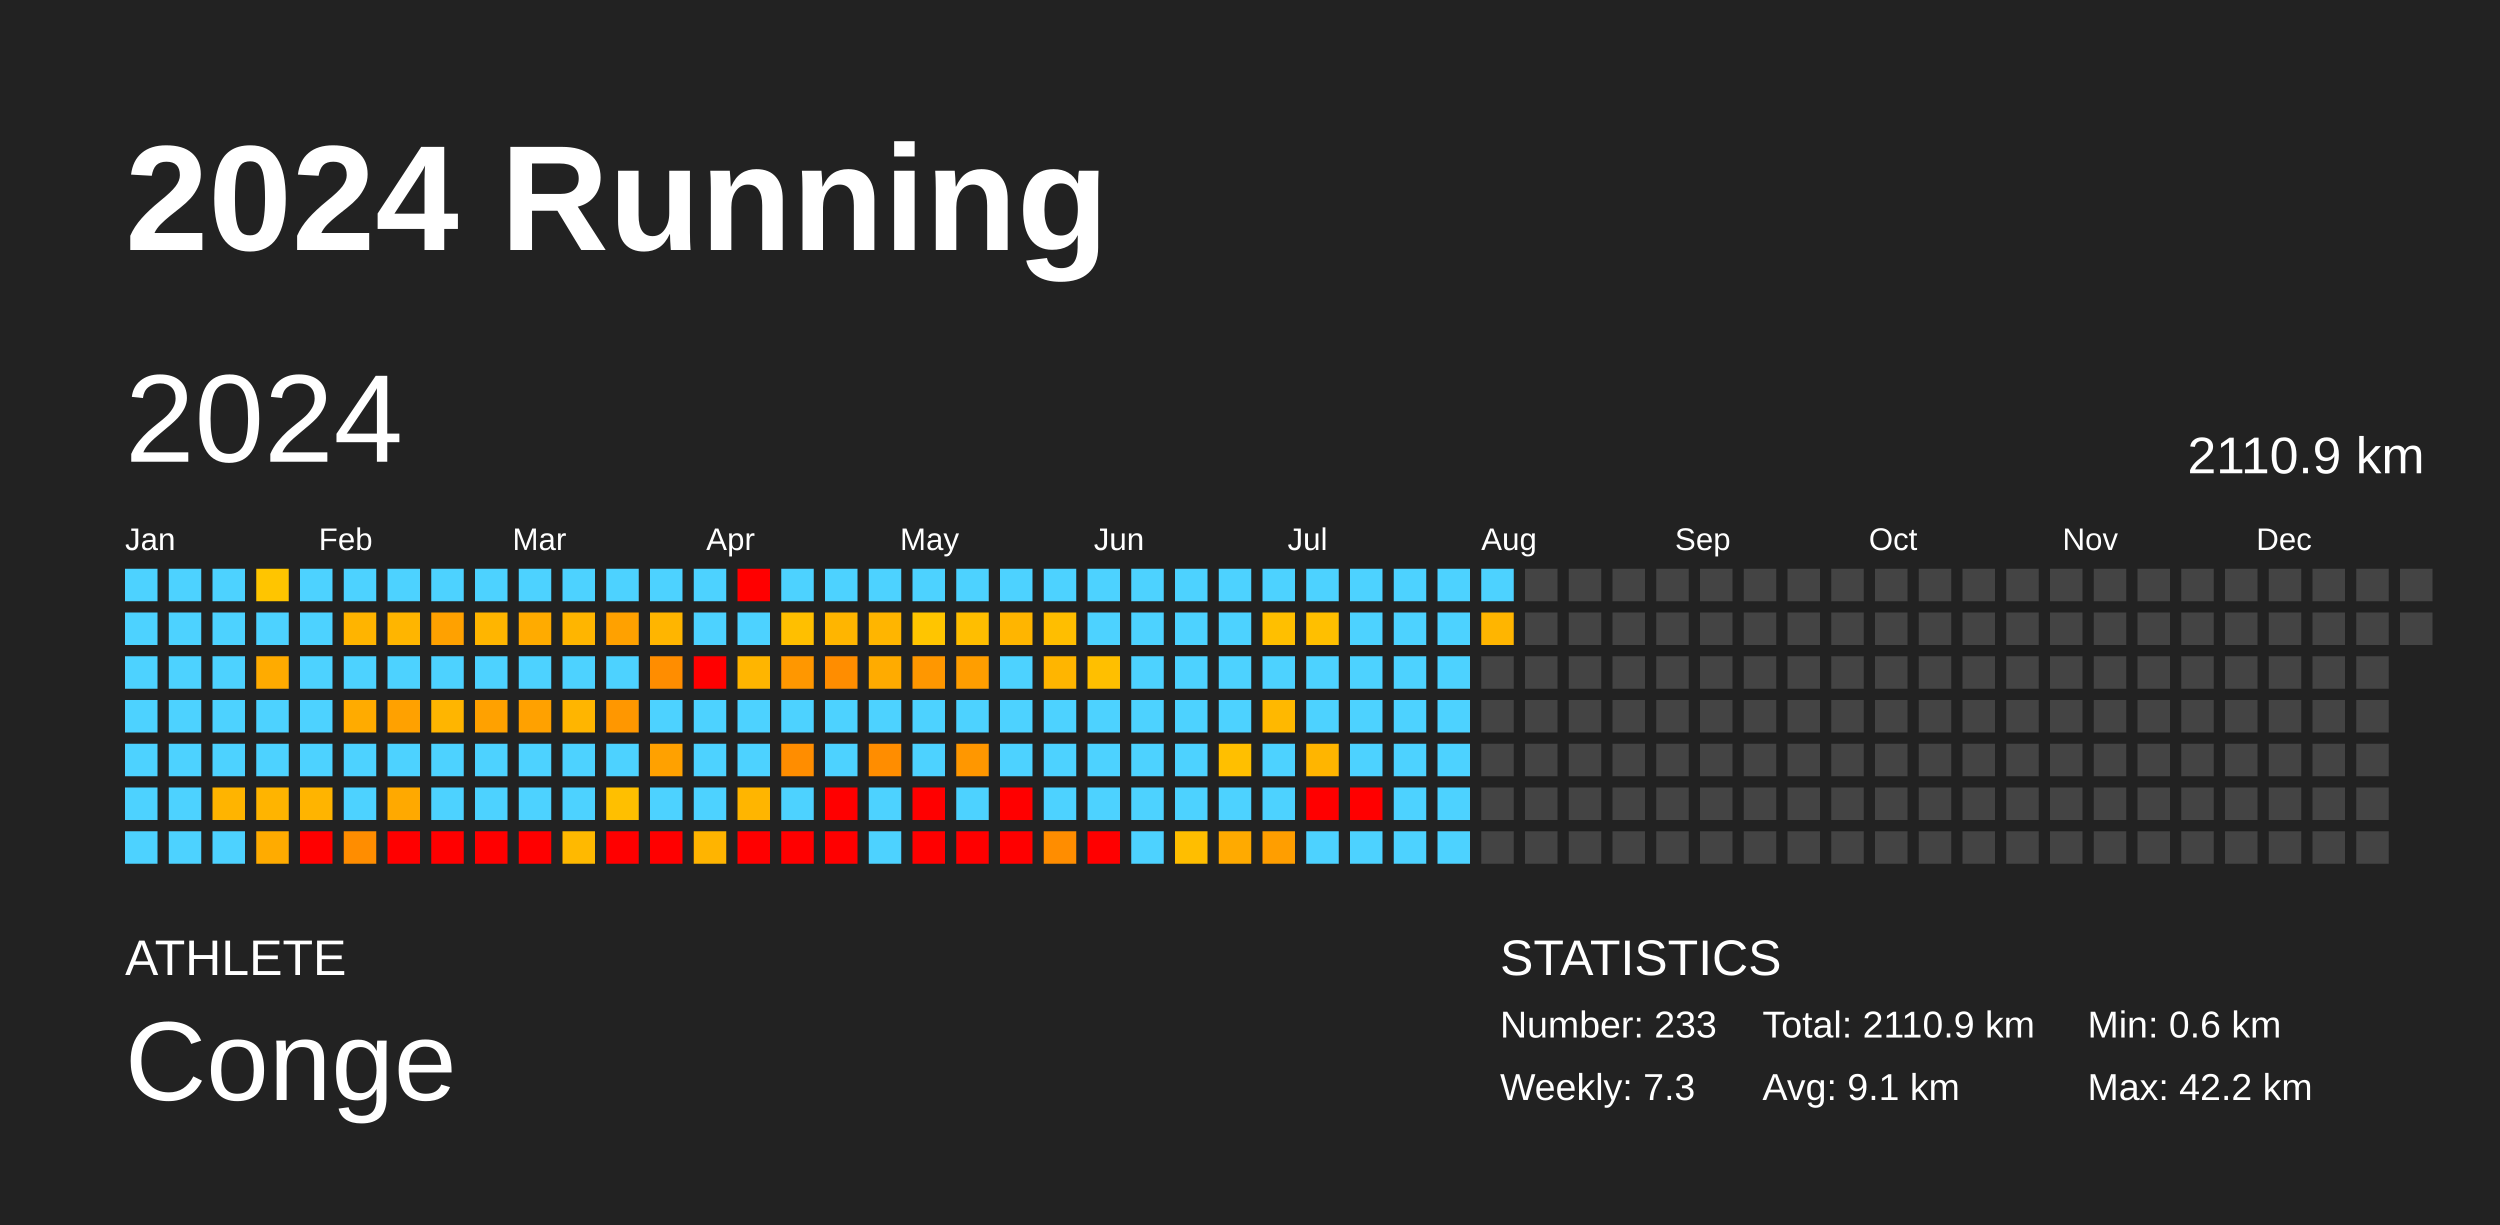
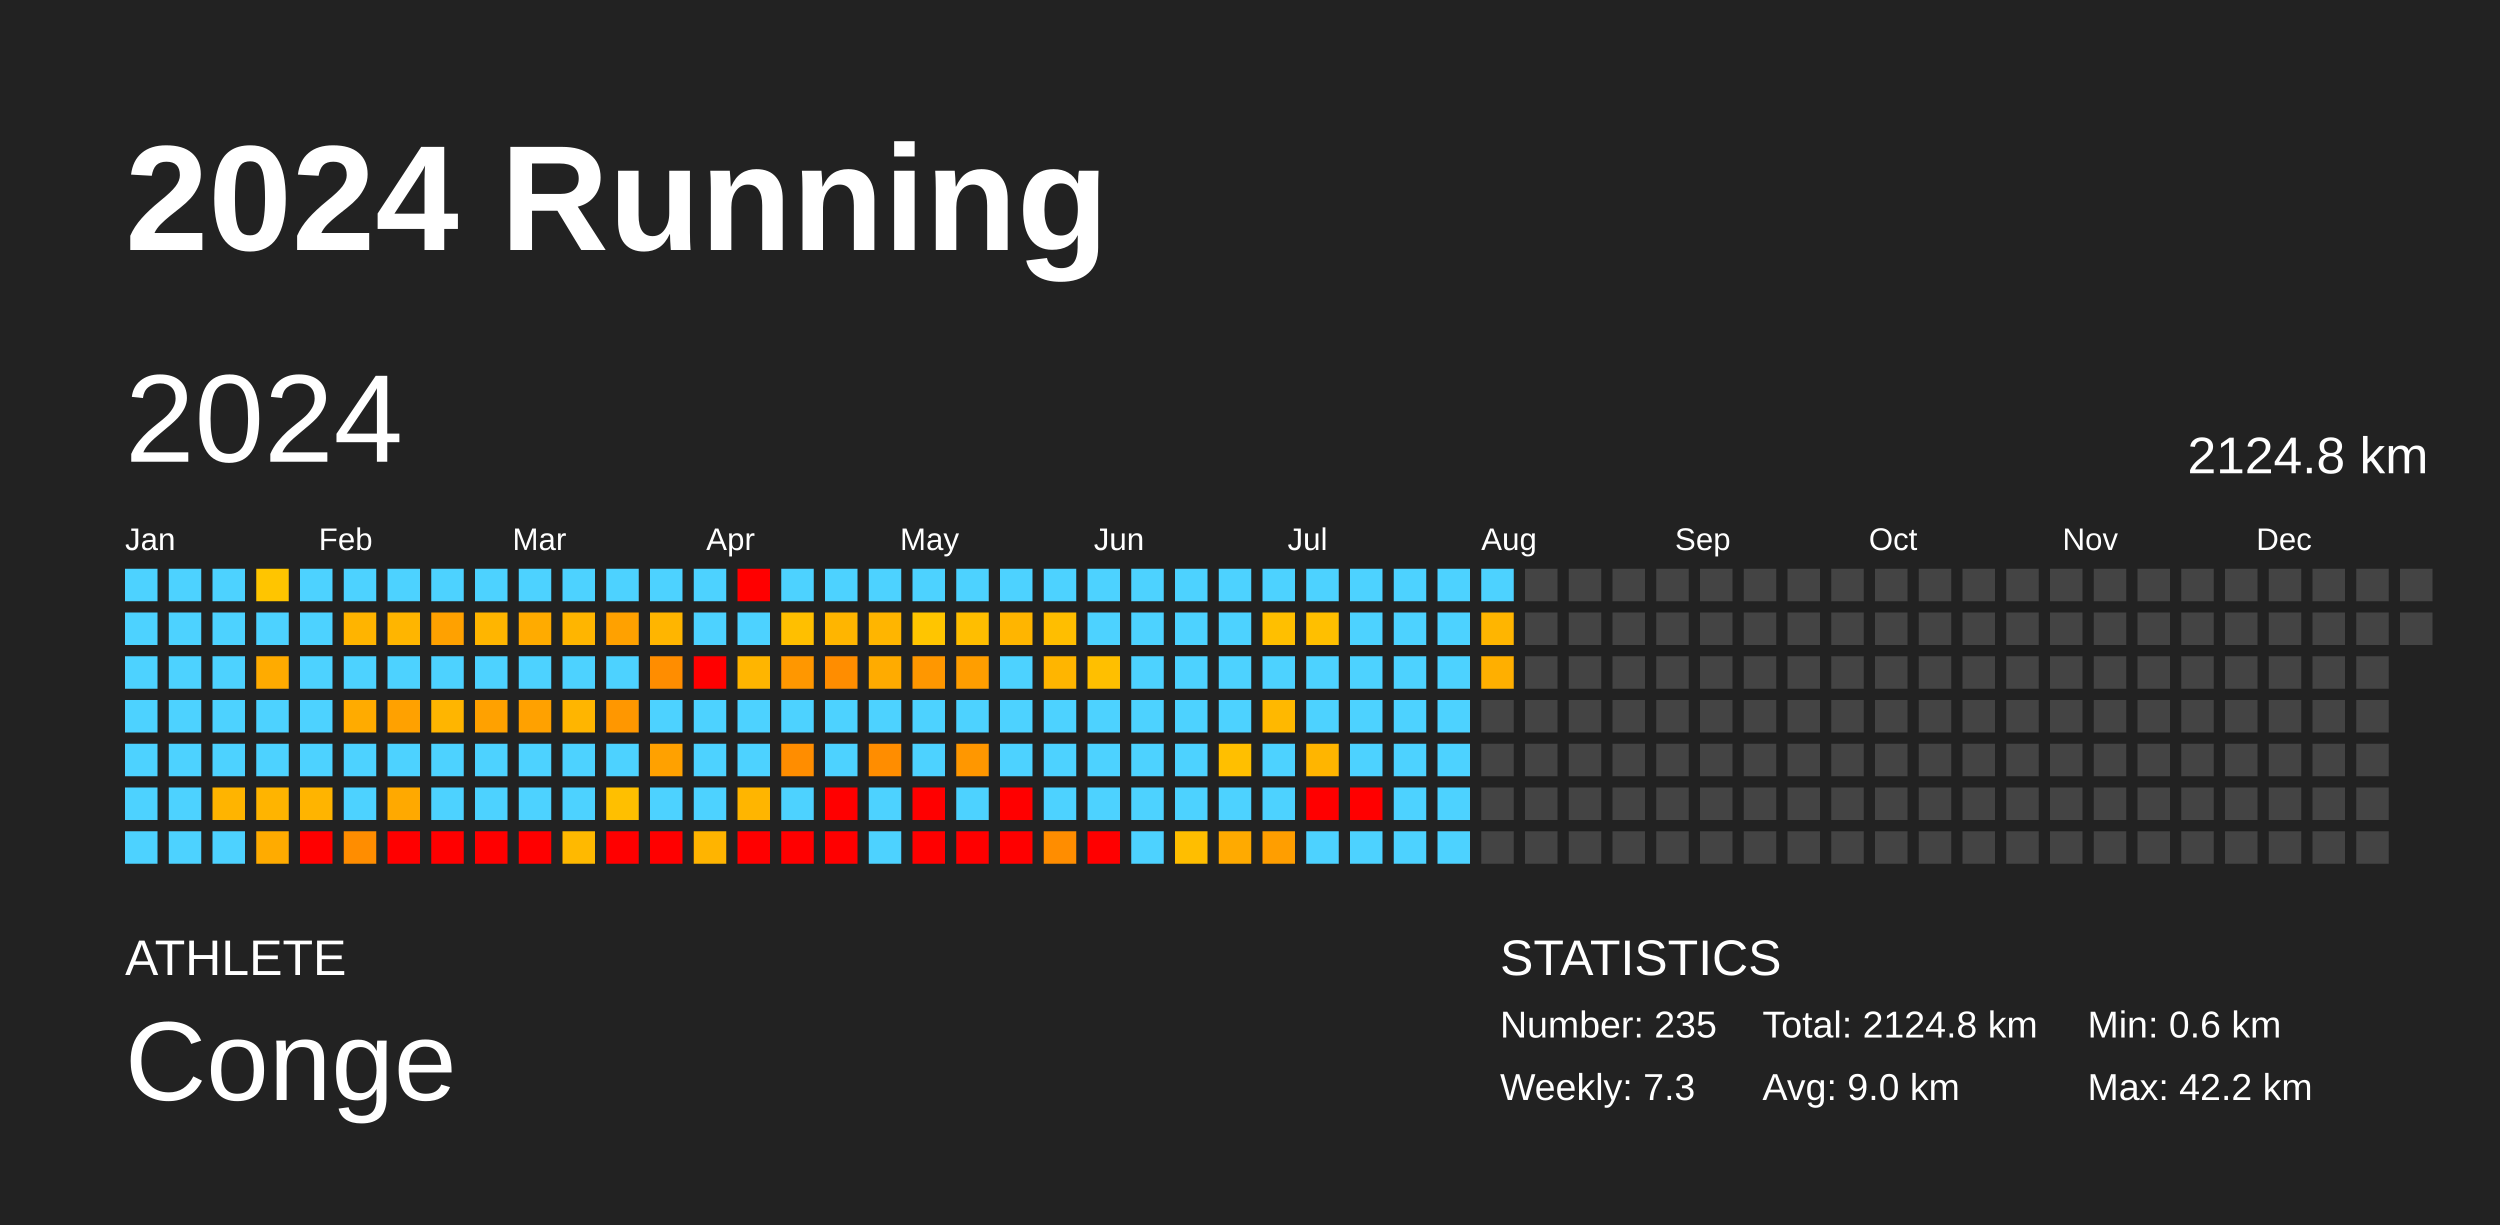
<svg xmlns="http://www.w3.org/2000/svg" baseProfile="full" height="98mm" version="1.1" viewBox="0,0,200,98" width="200mm">
  <defs />
  <rect fill="#222222" height="98" width="200" x="0" y="0" />
  <text fill="#FFFFFF" style="font-size:12px; font-family:Arial; font-weight:bold;" x="10" y="20">2024 Running</text>
  <text fill="#FFFFFF" style="font-size:4px; font-family:Arial" x="10" y="78">ATHLETE</text>
  <text fill="#FFFFFF" style="font-size:9px; font-family:Arial" x="10" y="88">Conge</text>
  <text fill="#FFFFFF" style="font-size:4px; font-family:Arial" x="120" y="78">STATISTICS</text>
-   <text fill="#FFFFFF" style="font-size:3px; font-family:Arial" x="120" y="83">Number: 233</text>
+   <text fill="#FFFFFF" style="font-size:3px; font-family:Arial" x="120" y="83">Number: 235</text>
  <text fill="#FFFFFF" style="font-size:3px; font-family:Arial" x="120" y="88">Weekly: 7.3</text>
-   <text fill="#FFFFFF" style="font-size:3px; font-family:Arial" x="141" y="83">Total: 2110.9 km</text>
-   <text fill="#FFFFFF" style="font-size:3px; font-family:Arial" x="141" y="88">Avg: 9.1 km</text>
+   <text fill="#FFFFFF" style="font-size:3px; font-family:Arial" x="141" y="83">Total: 2124.8 km</text>
+   <text fill="#FFFFFF" style="font-size:3px; font-family:Arial" x="141" y="88">Avg: 9.0 km</text>
  <text fill="#FFFFFF" style="font-size:3px; font-family:Arial" x="167" y="83">Min: 0.6 km</text>
  <text fill="#FFFFFF" style="font-size:3px; font-family:Arial" x="167" y="88">Max: 42.2 km</text>
  <text dominant-baseline="hanging" fill="#FFFFFF" style="font-size:10.0px; font-family:Arial;" x="10" y="30">2024</text>
-   <text dominant-baseline="hanging" fill="#FFFFFF" style="font-size:4.125px; font-family:Arial;" x="175" y="35">2110.9 km</text>
+   <text dominant-baseline="hanging" fill="#FFFFFF" style="font-size:4.125px; font-family:Arial;" x="175" y="35">2124.8 km</text>
  <text fill="#FFFFFF" style="font-size:2.5px; font-family:Arial" x="10.0" y="44">Jan</text>
  <text fill="#FFFFFF" style="font-size:2.5px; font-family:Arial" x="25.5" y="44">Feb</text>
  <text fill="#FFFFFF" style="font-size:2.5px; font-family:Arial" x="41.0" y="44">Mar</text>
  <text fill="#FFFFFF" style="font-size:2.5px; font-family:Arial" x="56.5" y="44">Apr</text>
  <text fill="#FFFFFF" style="font-size:2.5px; font-family:Arial" x="72.0" y="44">May</text>
  <text fill="#FFFFFF" style="font-size:2.5px; font-family:Arial" x="87.5" y="44">Jun</text>
  <text fill="#FFFFFF" style="font-size:2.5px; font-family:Arial" x="103.0" y="44">Jul</text>
  <text fill="#FFFFFF" style="font-size:2.5px; font-family:Arial" x="118.5" y="44">Aug</text>
  <text fill="#FFFFFF" style="font-size:2.5px; font-family:Arial" x="134.0" y="44">Sep</text>
  <text fill="#FFFFFF" style="font-size:2.5px; font-family:Arial" x="149.5" y="44">Oct</text>
  <text fill="#FFFFFF" style="font-size:2.5px; font-family:Arial" x="165.0" y="44">Nov</text>
  <text fill="#FFFFFF" style="font-size:2.5px; font-family:Arial" x="180.5" y="44">Dec</text>
  <rect fill="#4dd2ff" height="2.6" width="2.6" x="10.0" y="45.5" />
  <rect fill="#4dd2ff" height="2.6" width="2.6" x="10.0" y="49.0" />
  <rect fill="#4dd2ff" height="2.6" width="2.6" x="10.0" y="52.5" />
  <rect fill="#4dd2ff" height="2.6" width="2.6" x="10.0" y="56.0" />
  <rect fill="#4dd2ff" height="2.6" width="2.6" x="10.0" y="59.5" />
  <rect fill="#4dd2ff" height="2.6" width="2.6" x="10.0" y="63.0" />
  <rect fill="#4dd2ff" height="2.6" width="2.6" x="10.0" y="66.5" />
  <rect fill="#4dd2ff" height="2.6" width="2.6" x="13.5" y="45.5" />
  <rect fill="#4dd2ff" height="2.6" width="2.6" x="13.5" y="49.0" />
  <rect fill="#4dd2ff" height="2.6" width="2.6" x="13.5" y="52.5" />
  <rect fill="#4dd2ff" height="2.6" width="2.6" x="13.5" y="56.0" />
  <rect fill="#4dd2ff" height="2.6" width="2.6" x="13.5" y="59.5" />
  <rect fill="#4dd2ff" height="2.6" width="2.6" x="13.5" y="63.0" />
  <rect fill="#4dd2ff" height="2.6" width="2.6" x="13.5" y="66.5" />
  <rect fill="#4dd2ff" height="2.6" width="2.6" x="17.0" y="45.5" />
  <rect fill="#4dd2ff" height="2.6" width="2.6" x="17.0" y="49.0" />
  <rect fill="#4dd2ff" height="2.6" width="2.6" x="17.0" y="52.5" />
  <rect fill="#4dd2ff" height="2.6" width="2.6" x="17.0" y="56.0" />
  <rect fill="#4dd2ff" height="2.6" width="2.6" x="17.0" y="59.5" />
  <rect fill="#ffb400" height="2.6" width="2.6" x="17.0" y="63.0" />
  <rect fill="#4dd2ff" height="2.6" width="2.6" x="17.0" y="66.5" />
  <rect fill="#ffc500" height="2.6" width="2.6" x="20.5" y="45.5" />
  <rect fill="#4dd2ff" height="2.6" width="2.6" x="20.5" y="49.0" />
  <rect fill="#ffab00" height="2.6" width="2.6" x="20.5" y="52.5" />
  <rect fill="#4dd2ff" height="2.6" width="2.6" x="20.5" y="56.0" />
  <rect fill="#4dd2ff" height="2.6" width="2.6" x="20.5" y="59.5" />
  <rect fill="#ffb400" height="2.6" width="2.6" x="20.5" y="63.0" />
  <rect fill="#ffab00" height="2.6" width="2.6" x="20.5" y="66.5" />
  <rect fill="#4dd2ff" height="2.6" width="2.6" x="24.0" y="45.5" />
  <rect fill="#4dd2ff" height="2.6" width="2.6" x="24.0" y="49.0" />
  <rect fill="#4dd2ff" height="2.6" width="2.6" x="24.0" y="52.5" />
  <rect fill="#4dd2ff" height="2.6" width="2.6" x="24.0" y="56.0" />
  <rect fill="#4dd2ff" height="2.6" width="2.6" x="24.0" y="59.5" />
  <rect fill="#ffb400" height="2.6" width="2.6" x="24.0" y="63.0" />
  <rect fill="red" height="2.6" width="2.6" x="24.0" y="66.5" />
  <rect fill="#4dd2ff" height="2.6" width="2.6" x="27.5" y="45.5" />
  <rect fill="#ffb400" height="2.6" width="2.6" x="27.5" y="49.0" />
  <rect fill="#4dd2ff" height="2.6" width="2.6" x="27.5" y="52.5" />
  <rect fill="#ffab00" height="2.6" width="2.6" x="27.5" y="56.0" />
  <rect fill="#4dd2ff" height="2.6" width="2.6" x="27.5" y="59.5" />
  <rect fill="#4dd2ff" height="2.6" width="2.6" x="27.5" y="63.0" />
  <rect fill="#ff8d00" height="2.6" width="2.6" x="27.5" y="66.5" />
  <rect fill="#4dd2ff" height="2.6" width="2.6" x="31.0" y="45.5" />
  <rect fill="#ffb500" height="2.6" width="2.6" x="31.0" y="49.0" />
  <rect fill="#4dd2ff" height="2.6" width="2.6" x="31.0" y="52.5" />
  <rect fill="#ffa100" height="2.6" width="2.6" x="31.0" y="56.0" />
  <rect fill="#4dd2ff" height="2.6" width="2.6" x="31.0" y="59.5" />
  <rect fill="#ffa900" height="2.6" width="2.6" x="31.0" y="63.0" />
  <rect fill="red" height="2.6" width="2.6" x="31.0" y="66.5" />
  <rect fill="#4dd2ff" height="2.6" width="2.6" x="34.5" y="45.5" />
  <rect fill="#ffa100" height="2.6" width="2.6" x="34.5" y="49.0" />
  <rect fill="#4dd2ff" height="2.6" width="2.6" x="34.5" y="52.5" />
  <rect fill="#ffb500" height="2.6" width="2.6" x="34.5" y="56.0" />
  <rect fill="#4dd2ff" height="2.6" width="2.6" x="34.5" y="59.5" />
  <rect fill="#4dd2ff" height="2.6" width="2.6" x="34.5" y="63.0" />
  <rect fill="red" height="2.6" width="2.6" x="34.5" y="66.5" />
  <rect fill="#4dd2ff" height="2.6" width="2.6" x="38.0" y="45.5" />
  <rect fill="#ffb500" height="2.6" width="2.6" x="38.0" y="49.0" />
  <rect fill="#4dd2ff" height="2.6" width="2.6" x="38.0" y="52.5" />
  <rect fill="#ffa100" height="2.6" width="2.6" x="38.0" y="56.0" />
  <rect fill="#4dd2ff" height="2.6" width="2.6" x="38.0" y="59.5" />
  <rect fill="#4dd2ff" height="2.6" width="2.6" x="38.0" y="63.0" />
  <rect fill="red" height="2.6" width="2.6" x="38.0" y="66.5" />
  <rect fill="#4dd2ff" height="2.6" width="2.6" x="41.5" y="45.5" />
  <rect fill="#ffab00" height="2.6" width="2.6" x="41.5" y="49.0" />
  <rect fill="#4dd2ff" height="2.6" width="2.6" x="41.5" y="52.5" />
  <rect fill="#ffa100" height="2.6" width="2.6" x="41.5" y="56.0" />
  <rect fill="#4dd2ff" height="2.6" width="2.6" x="41.5" y="59.5" />
  <rect fill="#4dd2ff" height="2.6" width="2.6" x="41.5" y="63.0" />
  <rect fill="red" height="2.6" width="2.6" x="41.5" y="66.5" />
  <rect fill="#4dd2ff" height="2.6" width="2.6" x="45.0" y="45.5" />
  <rect fill="#ffb500" height="2.6" width="2.6" x="45.0" y="49.0" />
  <rect fill="#4dd2ff" height="2.6" width="2.6" x="45.0" y="52.5" />
  <rect fill="#ffb500" height="2.6" width="2.6" x="45.0" y="56.0" />
  <rect fill="#4dd2ff" height="2.6" width="2.6" x="45.0" y="59.5" />
  <rect fill="#4dd2ff" height="2.6" width="2.6" x="45.0" y="63.0" />
  <rect fill="#ffb900" height="2.6" width="2.6" x="45.0" y="66.5" />
  <rect fill="#4dd2ff" height="2.6" width="2.6" x="48.5" y="45.5" />
  <rect fill="#ffa100" height="2.6" width="2.6" x="48.5" y="49.0" />
  <rect fill="#4dd2ff" height="2.6" width="2.6" x="48.5" y="52.5" />
  <rect fill="#ff9700" height="2.6" width="2.6" x="48.5" y="56.0" />
  <rect fill="#4dd2ff" height="2.6" width="2.6" x="48.5" y="59.5" />
  <rect fill="#ffbf00" height="2.6" width="2.6" x="48.5" y="63.0" />
  <rect fill="red" height="2.6" width="2.6" x="48.5" y="66.5" />
  <rect fill="#4dd2ff" height="2.6" width="2.6" x="52.0" y="45.5" />
  <rect fill="#ffb500" height="2.6" width="2.6" x="52.0" y="49.0" />
  <rect fill="#ff8d00" height="2.6" width="2.6" x="52.0" y="52.5" />
  <rect fill="#4dd2ff" height="2.6" width="2.6" x="52.0" y="56.0" />
  <rect fill="#ffa100" height="2.6" width="2.6" x="52.0" y="59.5" />
  <rect fill="#4dd2ff" height="2.6" width="2.6" x="52.0" y="63.0" />
  <rect fill="red" height="2.6" width="2.6" x="52.0" y="66.5" />
  <rect fill="#4dd2ff" height="2.6" width="2.6" x="55.5" y="45.5" />
  <rect fill="#4dd2ff" height="2.6" width="2.6" x="55.5" y="49.0" />
  <rect fill="red" height="2.6" width="2.6" x="55.5" y="52.5" />
  <rect fill="#4dd2ff" height="2.6" width="2.6" x="55.5" y="56.0" />
  <rect fill="#4dd2ff" height="2.6" width="2.6" x="55.5" y="59.5" />
  <rect fill="#4dd2ff" height="2.6" width="2.6" x="55.5" y="63.0" />
  <rect fill="#ffb400" height="2.6" width="2.6" x="55.5" y="66.5" />
  <rect fill="red" height="2.6" width="2.6" x="59.0" y="45.5" />
  <rect fill="#4dd2ff" height="2.6" width="2.6" x="59.0" y="49.0" />
  <rect fill="#ffb500" height="2.6" width="2.6" x="59.0" y="52.5" />
  <rect fill="#4dd2ff" height="2.6" width="2.6" x="59.0" y="56.0" />
  <rect fill="#4dd2ff" height="2.6" width="2.6" x="59.0" y="59.5" />
  <rect fill="#ffb500" height="2.6" width="2.6" x="59.0" y="63.0" />
  <rect fill="red" height="2.6" width="2.6" x="59.0" y="66.5" />
  <rect fill="#4dd2ff" height="2.6" width="2.6" x="62.5" y="45.5" />
  <rect fill="#ffbf00" height="2.6" width="2.6" x="62.5" y="49.0" />
  <rect fill="#ff9700" height="2.6" width="2.6" x="62.5" y="52.5" />
  <rect fill="#4dd2ff" height="2.6" width="2.6" x="62.5" y="56.0" />
  <rect fill="#ff8d00" height="2.6" width="2.6" x="62.5" y="59.5" />
  <rect fill="#4dd2ff" height="2.6" width="2.6" x="62.5" y="63.0" />
  <rect fill="red" height="2.6" width="2.6" x="62.5" y="66.5" />
  <rect fill="#4dd2ff" height="2.6" width="2.6" x="66.0" y="45.5" />
  <rect fill="#ffb500" height="2.6" width="2.6" x="66.0" y="49.0" />
  <rect fill="#ff8d00" height="2.6" width="2.6" x="66.0" y="52.5" />
  <rect fill="#4dd2ff" height="2.6" width="2.6" x="66.0" y="56.0" />
  <rect fill="#4dd2ff" height="2.6" width="2.6" x="66.0" y="59.5" />
  <rect fill="red" height="2.6" width="2.6" x="66.0" y="63.0" />
  <rect fill="red" height="2.6" width="2.6" x="66.0" y="66.5" />
  <rect fill="#4dd2ff" height="2.6" width="2.6" x="69.5" y="45.5" />
  <rect fill="#ffb500" height="2.6" width="2.6" x="69.5" y="49.0" />
  <rect fill="#ffab00" height="2.6" width="2.6" x="69.5" y="52.5" />
  <rect fill="#4dd2ff" height="2.6" width="2.6" x="69.5" y="56.0" />
  <rect fill="#ff8d00" height="2.6" width="2.6" x="69.5" y="59.5" />
  <rect fill="#4dd2ff" height="2.6" width="2.6" x="69.5" y="63.0" />
  <rect fill="#4dd2ff" height="2.6" width="2.6" x="69.5" y="66.5" />
  <rect fill="#4dd2ff" height="2.6" width="2.6" x="73.0" y="45.5" />
  <rect fill="#ffc500" height="2.6" width="2.6" x="73.0" y="49.0" />
  <rect fill="#ff9700" height="2.6" width="2.6" x="73.0" y="52.5" />
  <rect fill="#4dd2ff" height="2.6" width="2.6" x="73.0" y="56.0" />
  <rect fill="#4dd2ff" height="2.6" width="2.6" x="73.0" y="59.5" />
  <rect fill="red" height="2.6" width="2.6" x="73.0" y="63.0" />
  <rect fill="red" height="2.6" width="2.6" x="73.0" y="66.5" />
  <rect fill="#4dd2ff" height="2.6" width="2.6" x="76.5" y="45.5" />
  <rect fill="#ffbe00" height="2.6" width="2.6" x="76.5" y="49.0" />
  <rect fill="#ff9e00" height="2.6" width="2.6" x="76.5" y="52.5" />
  <rect fill="#4dd2ff" height="2.6" width="2.6" x="76.5" y="56.0" />
  <rect fill="#ff9700" height="2.6" width="2.6" x="76.5" y="59.5" />
  <rect fill="#4dd2ff" height="2.6" width="2.6" x="76.5" y="63.0" />
  <rect fill="red" height="2.6" width="2.6" x="76.5" y="66.5" />
  <rect fill="#4dd2ff" height="2.6" width="2.6" x="80.0" y="45.5" />
  <rect fill="#ffb500" height="2.6" width="2.6" x="80.0" y="49.0" />
  <rect fill="#4dd2ff" height="2.6" width="2.6" x="80.0" y="52.5" />
  <rect fill="#4dd2ff" height="2.6" width="2.6" x="80.0" y="56.0" />
  <rect fill="#4dd2ff" height="2.6" width="2.6" x="80.0" y="59.5" />
  <rect fill="red" height="2.6" width="2.6" x="80.0" y="63.0" />
  <rect fill="red" height="2.6" width="2.6" x="80.0" y="66.5" />
  <rect fill="#4dd2ff" height="2.6" width="2.6" x="83.5" y="45.5" />
  <rect fill="#ffbe00" height="2.6" width="2.6" x="83.5" y="49.0" />
  <rect fill="#ffb500" height="2.6" width="2.6" x="83.5" y="52.5" />
  <rect fill="#4dd2ff" height="2.6" width="2.6" x="83.5" y="56.0" />
  <rect fill="#4dd2ff" height="2.6" width="2.6" x="83.5" y="59.5" />
  <rect fill="#4dd2ff" height="2.6" width="2.6" x="83.5" y="63.0" />
  <rect fill="#ff8d00" height="2.6" width="2.6" x="83.5" y="66.5" />
  <rect fill="#4dd2ff" height="2.6" width="2.6" x="87.0" y="45.5" />
  <rect fill="#4dd2ff" height="2.6" width="2.6" x="87.0" y="49.0" />
  <rect fill="#ffbf00" height="2.6" width="2.6" x="87.0" y="52.5" />
  <rect fill="#4dd2ff" height="2.6" width="2.6" x="87.0" y="56.0" />
  <rect fill="#4dd2ff" height="2.6" width="2.6" x="87.0" y="59.5" />
  <rect fill="#4dd2ff" height="2.6" width="2.6" x="87.0" y="63.0" />
  <rect fill="red" height="2.6" width="2.6" x="87.0" y="66.5" />
  <rect fill="#4dd2ff" height="2.6" width="2.6" x="90.5" y="45.5" />
  <rect fill="#4dd2ff" height="2.6" width="2.6" x="90.5" y="49.0" />
  <rect fill="#4dd2ff" height="2.6" width="2.6" x="90.5" y="52.5" />
  <rect fill="#4dd2ff" height="2.6" width="2.6" x="90.5" y="56.0" />
  <rect fill="#4dd2ff" height="2.6" width="2.6" x="90.5" y="59.5" />
  <rect fill="#4dd2ff" height="2.6" width="2.6" x="90.5" y="63.0" />
  <rect fill="#4dd2ff" height="2.6" width="2.6" x="90.5" y="66.5" />
  <rect fill="#4dd2ff" height="2.6" width="2.6" x="94.0" y="45.5" />
  <rect fill="#4dd2ff" height="2.6" width="2.6" x="94.0" y="49.0" />
  <rect fill="#4dd2ff" height="2.6" width="2.6" x="94.0" y="52.5" />
  <rect fill="#4dd2ff" height="2.6" width="2.6" x="94.0" y="56.0" />
  <rect fill="#4dd2ff" height="2.6" width="2.6" x="94.0" y="59.5" />
  <rect fill="#4dd2ff" height="2.6" width="2.6" x="94.0" y="63.0" />
  <rect fill="#ffbe00" height="2.6" width="2.6" x="94.0" y="66.5" />
  <rect fill="#4dd2ff" height="2.6" width="2.6" x="97.5" y="45.5" />
  <rect fill="#4dd2ff" height="2.6" width="2.6" x="97.5" y="49.0" />
  <rect fill="#4dd2ff" height="2.6" width="2.6" x="97.5" y="52.5" />
  <rect fill="#4dd2ff" height="2.6" width="2.6" x="97.5" y="56.0" />
  <rect fill="#ffbf00" height="2.6" width="2.6" x="97.5" y="59.5" />
  <rect fill="#4dd2ff" height="2.6" width="2.6" x="97.5" y="63.0" />
  <rect fill="#ffaa00" height="2.6" width="2.6" x="97.5" y="66.5" />
  <rect fill="#4dd2ff" height="2.6" width="2.6" x="101.0" y="45.5" />
  <rect fill="#ffbf00" height="2.6" width="2.6" x="101.0" y="49.0" />
  <rect fill="#4dd2ff" height="2.6" width="2.6" x="101.0" y="52.5" />
  <rect fill="#ffb800" height="2.6" width="2.6" x="101.0" y="56.0" />
  <rect fill="#4dd2ff" height="2.6" width="2.6" x="101.0" y="59.5" />
  <rect fill="#4dd2ff" height="2.6" width="2.6" x="101.0" y="63.0" />
  <rect fill="#ff9e00" height="2.6" width="2.6" x="101.0" y="66.5" />
  <rect fill="#4dd2ff" height="2.6" width="2.6" x="104.5" y="45.5" />
  <rect fill="#ffbf00" height="2.6" width="2.6" x="104.5" y="49.0" />
  <rect fill="#4dd2ff" height="2.6" width="2.6" x="104.5" y="52.5" />
  <rect fill="#4dd2ff" height="2.6" width="2.6" x="104.5" y="56.0" />
  <rect fill="#ffb500" height="2.6" width="2.6" x="104.5" y="59.5" />
  <rect fill="red" height="2.6" width="2.6" x="104.5" y="63.0" />
  <rect fill="#4dd2ff" height="2.6" width="2.6" x="104.5" y="66.5" />
  <rect fill="#4dd2ff" height="2.6" width="2.6" x="108.0" y="45.5" />
  <rect fill="#4dd2ff" height="2.6" width="2.6" x="108.0" y="49.0" />
  <rect fill="#4dd2ff" height="2.6" width="2.6" x="108.0" y="52.5" />
  <rect fill="#4dd2ff" height="2.6" width="2.6" x="108.0" y="56.0" />
  <rect fill="#4dd2ff" height="2.6" width="2.6" x="108.0" y="59.5" />
  <rect fill="red" height="2.6" width="2.6" x="108.0" y="63.0" />
  <rect fill="#4dd2ff" height="2.6" width="2.6" x="108.0" y="66.5" />
  <rect fill="#4dd2ff" height="2.6" width="2.6" x="111.5" y="45.5" />
  <rect fill="#4dd2ff" height="2.6" width="2.6" x="111.5" y="49.0" />
  <rect fill="#4dd2ff" height="2.6" width="2.6" x="111.5" y="52.5" />
  <rect fill="#4dd2ff" height="2.6" width="2.6" x="111.5" y="56.0" />
  <rect fill="#4dd2ff" height="2.6" width="2.6" x="111.5" y="59.5" />
  <rect fill="#4dd2ff" height="2.6" width="2.6" x="111.5" y="63.0" />
  <rect fill="#4dd2ff" height="2.6" width="2.6" x="111.5" y="66.5" />
  <rect fill="#4dd2ff" height="2.6" width="2.6" x="115.0" y="45.5" />
  <rect fill="#4dd2ff" height="2.6" width="2.6" x="115.0" y="49.0" />
  <rect fill="#4dd2ff" height="2.6" width="2.6" x="115.0" y="52.5" />
  <rect fill="#4dd2ff" height="2.6" width="2.6" x="115.0" y="56.0" />
  <rect fill="#4dd2ff" height="2.6" width="2.6" x="115.0" y="59.5" />
  <rect fill="#4dd2ff" height="2.6" width="2.6" x="115.0" y="63.0" />
  <rect fill="#4dd2ff" height="2.6" width="2.6" x="115.0" y="66.5" />
  <rect fill="#4dd2ff" height="2.6" width="2.6" x="118.5" y="45.5" />
  <rect fill="#ffb500" height="2.6" width="2.6" x="118.5" y="49.0" />
-   <rect fill="#444444" height="2.6" width="2.6" x="118.5" y="52.5" />
+   <rect fill="#ffaf00" height="2.6" width="2.6" x="118.5" y="52.5" />
  <rect fill="#444444" height="2.6" width="2.6" x="118.5" y="56.0" />
  <rect fill="#444444" height="2.6" width="2.6" x="118.5" y="59.5" />
  <rect fill="#444444" height="2.6" width="2.6" x="118.5" y="63.0" />
  <rect fill="#444444" height="2.6" width="2.6" x="118.5" y="66.5" />
  <rect fill="#444444" height="2.6" width="2.6" x="122.0" y="45.5" />
  <rect fill="#444444" height="2.6" width="2.6" x="122.0" y="49.0" />
  <rect fill="#444444" height="2.6" width="2.6" x="122.0" y="52.5" />
  <rect fill="#444444" height="2.6" width="2.6" x="122.0" y="56.0" />
  <rect fill="#444444" height="2.6" width="2.6" x="122.0" y="59.5" />
  <rect fill="#444444" height="2.6" width="2.6" x="122.0" y="63.0" />
  <rect fill="#444444" height="2.6" width="2.6" x="122.0" y="66.5" />
  <rect fill="#444444" height="2.6" width="2.6" x="125.5" y="45.5" />
  <rect fill="#444444" height="2.6" width="2.6" x="125.5" y="49.0" />
  <rect fill="#444444" height="2.6" width="2.6" x="125.5" y="52.5" />
  <rect fill="#444444" height="2.6" width="2.6" x="125.5" y="56.0" />
  <rect fill="#444444" height="2.6" width="2.6" x="125.5" y="59.5" />
  <rect fill="#444444" height="2.6" width="2.6" x="125.5" y="63.0" />
  <rect fill="#444444" height="2.6" width="2.6" x="125.5" y="66.5" />
  <rect fill="#444444" height="2.6" width="2.6" x="129.0" y="45.5" />
  <rect fill="#444444" height="2.6" width="2.6" x="129.0" y="49.0" />
  <rect fill="#444444" height="2.6" width="2.6" x="129.0" y="52.5" />
  <rect fill="#444444" height="2.6" width="2.6" x="129.0" y="56.0" />
  <rect fill="#444444" height="2.6" width="2.6" x="129.0" y="59.5" />
  <rect fill="#444444" height="2.6" width="2.6" x="129.0" y="63.0" />
  <rect fill="#444444" height="2.6" width="2.6" x="129.0" y="66.5" />
  <rect fill="#444444" height="2.6" width="2.6" x="132.5" y="45.5" />
  <rect fill="#444444" height="2.6" width="2.6" x="132.5" y="49.0" />
  <rect fill="#444444" height="2.6" width="2.6" x="132.5" y="52.5" />
  <rect fill="#444444" height="2.6" width="2.6" x="132.5" y="56.0" />
  <rect fill="#444444" height="2.6" width="2.6" x="132.5" y="59.5" />
  <rect fill="#444444" height="2.6" width="2.6" x="132.5" y="63.0" />
  <rect fill="#444444" height="2.6" width="2.6" x="132.5" y="66.5" />
  <rect fill="#444444" height="2.6" width="2.6" x="136.0" y="45.5" />
  <rect fill="#444444" height="2.6" width="2.6" x="136.0" y="49.0" />
  <rect fill="#444444" height="2.6" width="2.6" x="136.0" y="52.5" />
  <rect fill="#444444" height="2.6" width="2.6" x="136.0" y="56.0" />
  <rect fill="#444444" height="2.6" width="2.6" x="136.0" y="59.5" />
  <rect fill="#444444" height="2.6" width="2.6" x="136.0" y="63.0" />
  <rect fill="#444444" height="2.6" width="2.6" x="136.0" y="66.5" />
  <rect fill="#444444" height="2.6" width="2.6" x="139.5" y="45.5" />
  <rect fill="#444444" height="2.6" width="2.6" x="139.5" y="49.0" />
  <rect fill="#444444" height="2.6" width="2.6" x="139.5" y="52.5" />
  <rect fill="#444444" height="2.6" width="2.6" x="139.5" y="56.0" />
  <rect fill="#444444" height="2.6" width="2.6" x="139.5" y="59.5" />
  <rect fill="#444444" height="2.6" width="2.6" x="139.5" y="63.0" />
  <rect fill="#444444" height="2.6" width="2.6" x="139.5" y="66.5" />
  <rect fill="#444444" height="2.6" width="2.6" x="143.0" y="45.5" />
  <rect fill="#444444" height="2.6" width="2.6" x="143.0" y="49.0" />
  <rect fill="#444444" height="2.6" width="2.6" x="143.0" y="52.5" />
  <rect fill="#444444" height="2.6" width="2.6" x="143.0" y="56.0" />
  <rect fill="#444444" height="2.6" width="2.6" x="143.0" y="59.5" />
  <rect fill="#444444" height="2.6" width="2.6" x="143.0" y="63.0" />
  <rect fill="#444444" height="2.6" width="2.6" x="143.0" y="66.5" />
  <rect fill="#444444" height="2.6" width="2.6" x="146.5" y="45.5" />
  <rect fill="#444444" height="2.6" width="2.6" x="146.5" y="49.0" />
  <rect fill="#444444" height="2.6" width="2.6" x="146.5" y="52.5" />
  <rect fill="#444444" height="2.6" width="2.6" x="146.5" y="56.0" />
  <rect fill="#444444" height="2.6" width="2.6" x="146.5" y="59.5" />
  <rect fill="#444444" height="2.6" width="2.6" x="146.5" y="63.0" />
  <rect fill="#444444" height="2.6" width="2.6" x="146.5" y="66.5" />
  <rect fill="#444444" height="2.6" width="2.6" x="150.0" y="45.5" />
  <rect fill="#444444" height="2.6" width="2.6" x="150.0" y="49.0" />
  <rect fill="#444444" height="2.6" width="2.6" x="150.0" y="52.5" />
  <rect fill="#444444" height="2.6" width="2.6" x="150.0" y="56.0" />
  <rect fill="#444444" height="2.6" width="2.6" x="150.0" y="59.5" />
  <rect fill="#444444" height="2.6" width="2.6" x="150.0" y="63.0" />
  <rect fill="#444444" height="2.6" width="2.6" x="150.0" y="66.5" />
  <rect fill="#444444" height="2.6" width="2.6" x="153.5" y="45.5" />
  <rect fill="#444444" height="2.6" width="2.6" x="153.5" y="49.0" />
  <rect fill="#444444" height="2.6" width="2.6" x="153.5" y="52.5" />
  <rect fill="#444444" height="2.6" width="2.6" x="153.5" y="56.0" />
  <rect fill="#444444" height="2.6" width="2.6" x="153.5" y="59.5" />
  <rect fill="#444444" height="2.6" width="2.6" x="153.5" y="63.0" />
  <rect fill="#444444" height="2.6" width="2.6" x="153.5" y="66.5" />
  <rect fill="#444444" height="2.6" width="2.6" x="157.0" y="45.5" />
  <rect fill="#444444" height="2.6" width="2.6" x="157.0" y="49.0" />
  <rect fill="#444444" height="2.6" width="2.6" x="157.0" y="52.5" />
  <rect fill="#444444" height="2.6" width="2.6" x="157.0" y="56.0" />
  <rect fill="#444444" height="2.6" width="2.6" x="157.0" y="59.5" />
  <rect fill="#444444" height="2.6" width="2.6" x="157.0" y="63.0" />
  <rect fill="#444444" height="2.6" width="2.6" x="157.0" y="66.5" />
  <rect fill="#444444" height="2.6" width="2.6" x="160.5" y="45.5" />
  <rect fill="#444444" height="2.6" width="2.6" x="160.5" y="49.0" />
  <rect fill="#444444" height="2.6" width="2.6" x="160.5" y="52.5" />
  <rect fill="#444444" height="2.6" width="2.6" x="160.5" y="56.0" />
  <rect fill="#444444" height="2.6" width="2.6" x="160.5" y="59.5" />
  <rect fill="#444444" height="2.6" width="2.6" x="160.5" y="63.0" />
  <rect fill="#444444" height="2.6" width="2.6" x="160.5" y="66.5" />
  <rect fill="#444444" height="2.6" width="2.6" x="164.0" y="45.5" />
  <rect fill="#444444" height="2.6" width="2.6" x="164.0" y="49.0" />
  <rect fill="#444444" height="2.6" width="2.6" x="164.0" y="52.5" />
  <rect fill="#444444" height="2.6" width="2.6" x="164.0" y="56.0" />
  <rect fill="#444444" height="2.6" width="2.6" x="164.0" y="59.5" />
  <rect fill="#444444" height="2.6" width="2.6" x="164.0" y="63.0" />
  <rect fill="#444444" height="2.6" width="2.6" x="164.0" y="66.5" />
  <rect fill="#444444" height="2.6" width="2.6" x="167.5" y="45.5" />
  <rect fill="#444444" height="2.6" width="2.6" x="167.5" y="49.0" />
  <rect fill="#444444" height="2.6" width="2.6" x="167.5" y="52.5" />
  <rect fill="#444444" height="2.6" width="2.6" x="167.5" y="56.0" />
  <rect fill="#444444" height="2.6" width="2.6" x="167.5" y="59.5" />
  <rect fill="#444444" height="2.6" width="2.6" x="167.5" y="63.0" />
  <rect fill="#444444" height="2.6" width="2.6" x="167.5" y="66.5" />
  <rect fill="#444444" height="2.6" width="2.6" x="171.0" y="45.5" />
  <rect fill="#444444" height="2.6" width="2.6" x="171.0" y="49.0" />
  <rect fill="#444444" height="2.6" width="2.6" x="171.0" y="52.5" />
  <rect fill="#444444" height="2.6" width="2.6" x="171.0" y="56.0" />
  <rect fill="#444444" height="2.6" width="2.6" x="171.0" y="59.5" />
  <rect fill="#444444" height="2.6" width="2.6" x="171.0" y="63.0" />
  <rect fill="#444444" height="2.6" width="2.6" x="171.0" y="66.5" />
  <rect fill="#444444" height="2.6" width="2.6" x="174.5" y="45.5" />
  <rect fill="#444444" height="2.6" width="2.6" x="174.5" y="49.0" />
  <rect fill="#444444" height="2.6" width="2.6" x="174.5" y="52.5" />
  <rect fill="#444444" height="2.6" width="2.6" x="174.5" y="56.0" />
  <rect fill="#444444" height="2.6" width="2.6" x="174.5" y="59.5" />
  <rect fill="#444444" height="2.6" width="2.6" x="174.5" y="63.0" />
  <rect fill="#444444" height="2.6" width="2.6" x="174.5" y="66.5" />
  <rect fill="#444444" height="2.6" width="2.6" x="178.0" y="45.5" />
  <rect fill="#444444" height="2.6" width="2.6" x="178.0" y="49.0" />
  <rect fill="#444444" height="2.6" width="2.6" x="178.0" y="52.5" />
  <rect fill="#444444" height="2.6" width="2.6" x="178.0" y="56.0" />
  <rect fill="#444444" height="2.6" width="2.6" x="178.0" y="59.5" />
  <rect fill="#444444" height="2.6" width="2.6" x="178.0" y="63.0" />
  <rect fill="#444444" height="2.6" width="2.6" x="178.0" y="66.5" />
  <rect fill="#444444" height="2.6" width="2.6" x="181.5" y="45.5" />
  <rect fill="#444444" height="2.6" width="2.6" x="181.5" y="49.0" />
  <rect fill="#444444" height="2.6" width="2.6" x="181.5" y="52.5" />
  <rect fill="#444444" height="2.6" width="2.6" x="181.5" y="56.0" />
  <rect fill="#444444" height="2.6" width="2.6" x="181.5" y="59.5" />
  <rect fill="#444444" height="2.6" width="2.6" x="181.5" y="63.0" />
  <rect fill="#444444" height="2.6" width="2.6" x="181.5" y="66.5" />
  <rect fill="#444444" height="2.6" width="2.6" x="185.0" y="45.5" />
  <rect fill="#444444" height="2.6" width="2.6" x="185.0" y="49.0" />
  <rect fill="#444444" height="2.6" width="2.6" x="185.0" y="52.5" />
  <rect fill="#444444" height="2.6" width="2.6" x="185.0" y="56.0" />
  <rect fill="#444444" height="2.6" width="2.6" x="185.0" y="59.5" />
  <rect fill="#444444" height="2.6" width="2.6" x="185.0" y="63.0" />
  <rect fill="#444444" height="2.6" width="2.6" x="185.0" y="66.5" />
  <rect fill="#444444" height="2.6" width="2.6" x="188.5" y="45.5" />
  <rect fill="#444444" height="2.6" width="2.6" x="188.5" y="49.0" />
  <rect fill="#444444" height="2.6" width="2.6" x="188.5" y="52.5" />
  <rect fill="#444444" height="2.6" width="2.6" x="188.5" y="56.0" />
  <rect fill="#444444" height="2.6" width="2.6" x="188.5" y="59.5" />
  <rect fill="#444444" height="2.6" width="2.6" x="188.5" y="63.0" />
  <rect fill="#444444" height="2.6" width="2.6" x="188.5" y="66.5" />
  <rect fill="#444444" height="2.6" width="2.6" x="192.0" y="45.5" />
  <rect fill="#444444" height="2.6" width="2.6" x="192.0" y="49.0" />
</svg>
